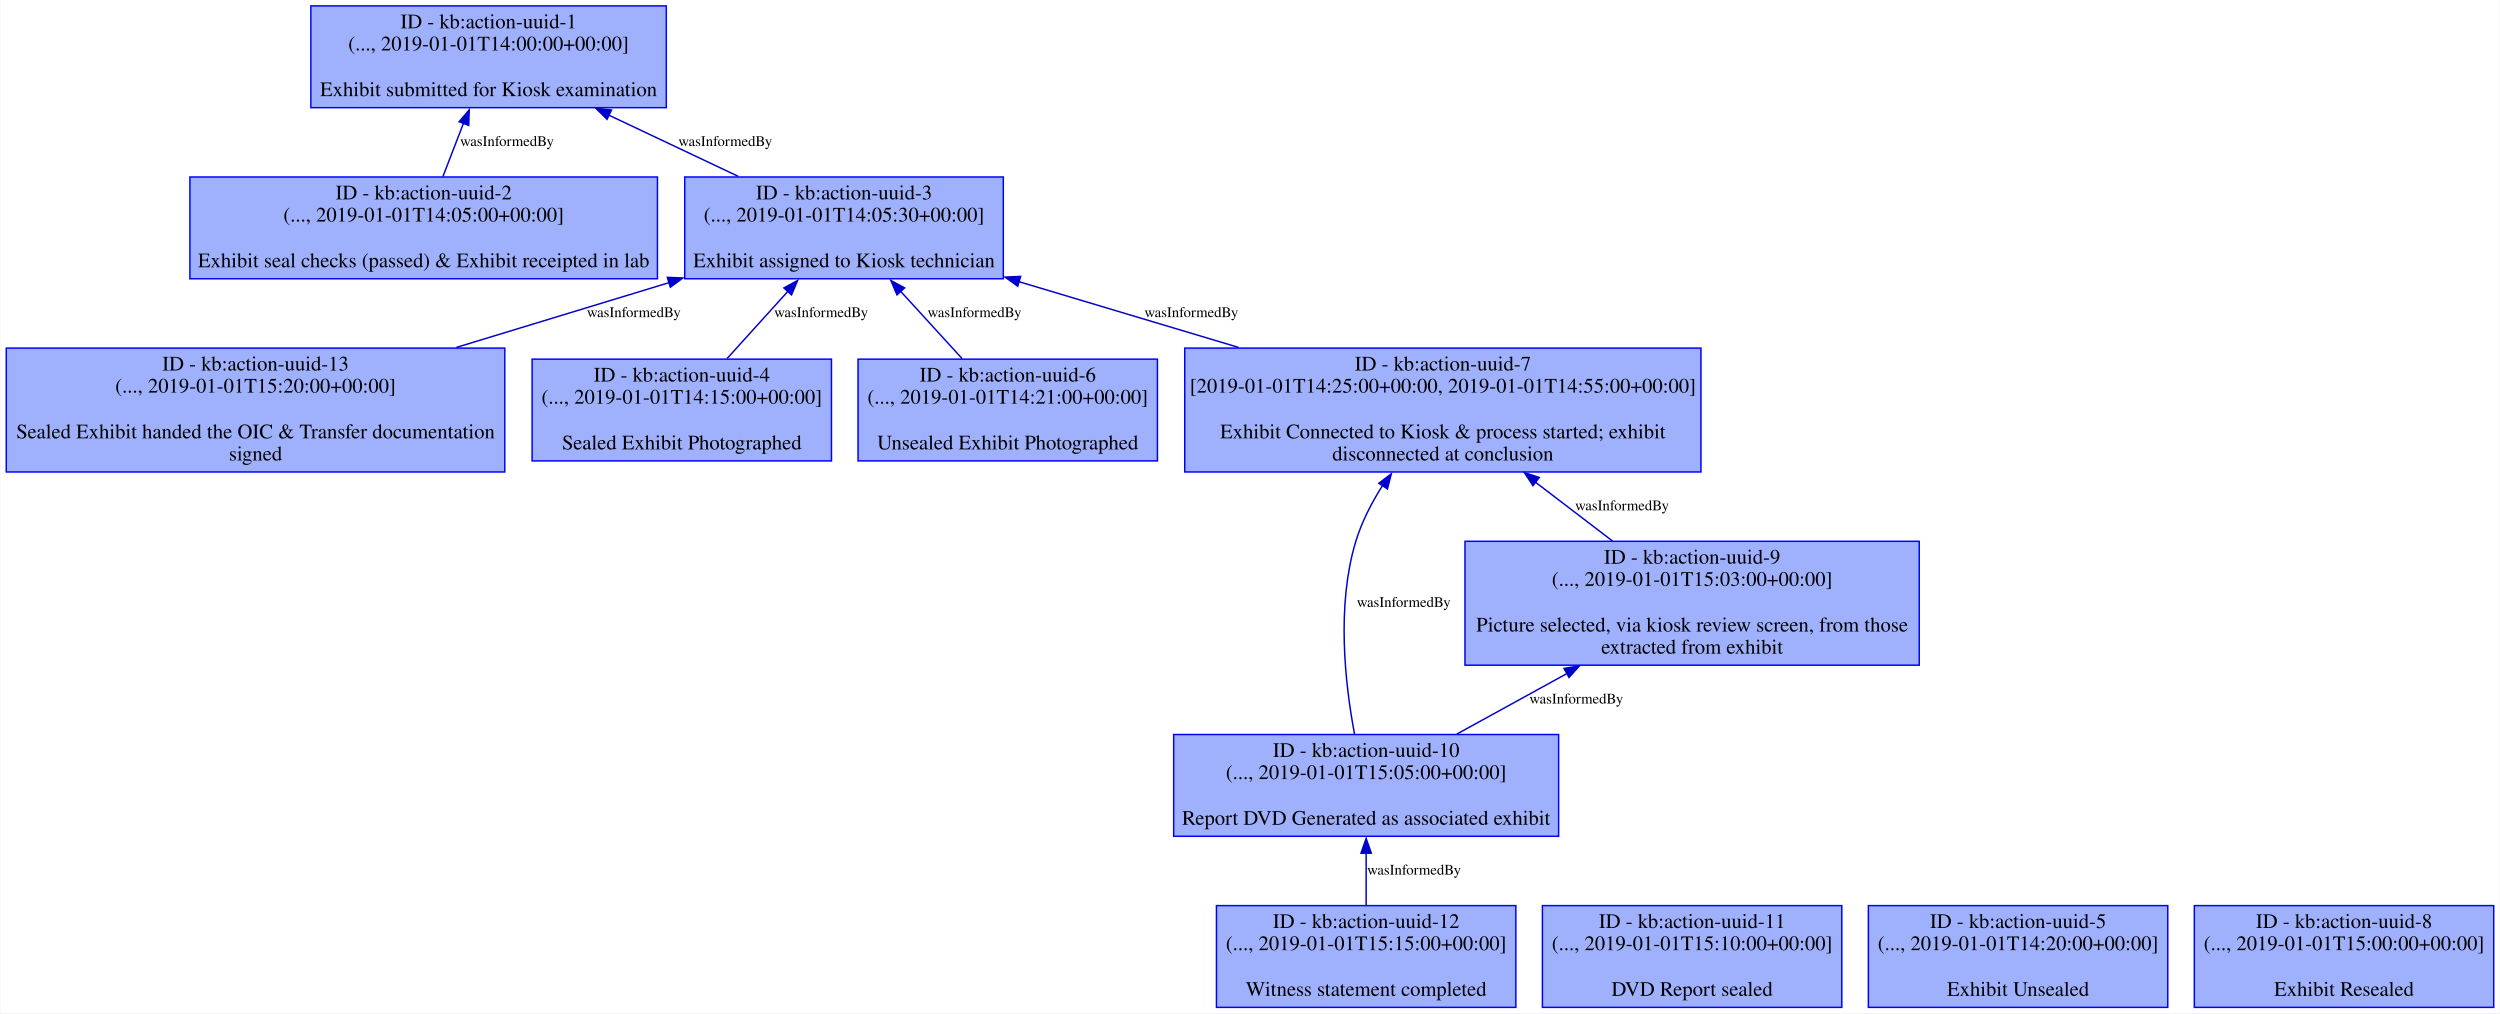
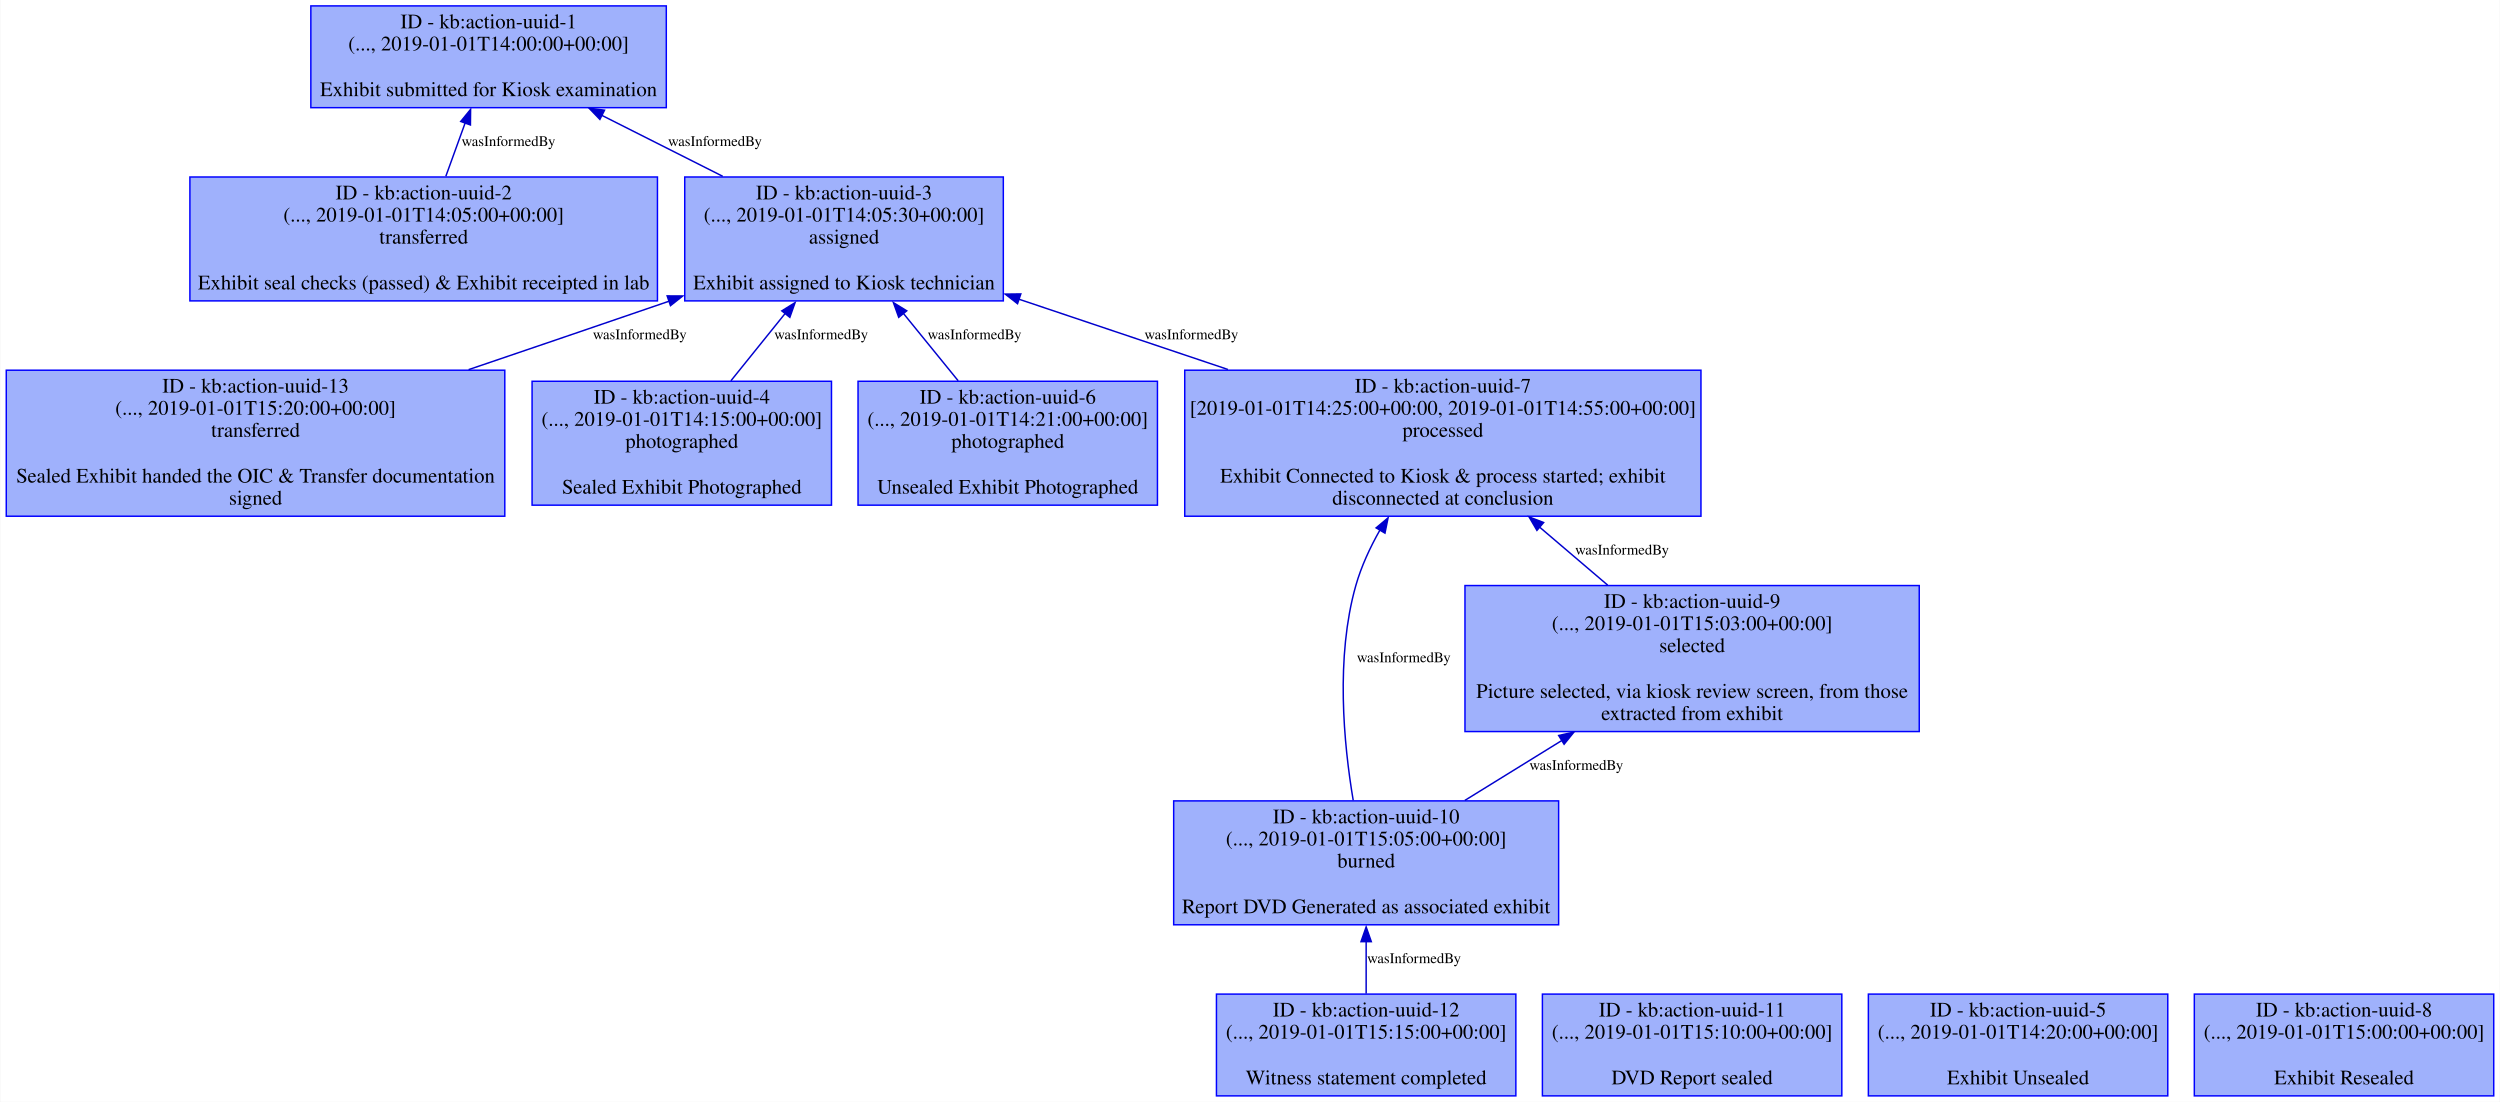
- <svg xmlns="http://www.w3.org/2000/svg" width="1695pt" height="687pt" viewBox="0.00 0.00 1694.50 687.00">
-   <g id="graph0" class="graph" transform="scale(1 1) rotate(0) translate(4 683)">
-     <polygon fill="white" stroke="none" points="-4,4 -4,-683 1690.5,-683 1690.5,4 -4,4" />
+ <svg xmlns="http://www.w3.org/2000/svg" width="1695pt" height="747pt" viewBox="0.00 0.00 1694.50 747.00">
+   <g id="graph0" class="graph" transform="scale(1 1) rotate(0) translate(4 743)">
+     <polygon fill="white" stroke="none" points="-4,4 -4,-743 1690.5,-743 1690.5,4 -4,4" />
    <g id="node1" class="node">
-       <polygon fill="#9fb1fc" stroke="#0000ff" points="447.5,-679 206.5,-679 206.5,-610 447.5,-610 447.5,-679" />
-       <text text-anchor="middle" x="327" y="-663.8" font-family="Times,serif" font-size="14.00">ID - kb:action-uuid-1</text>
-       <text text-anchor="middle" x="327" y="-648.8" font-family="Times,serif" font-size="14.00">(..., 2019-01-01T14:00:00+00:00]</text>
-       <text text-anchor="middle" x="327" y="-617.8" font-family="Times,serif" font-size="14.00">Exhibit submitted for Kiosk examination</text>
+       <polygon fill="#9fb1fc" stroke="#0000ff" points="447.5,-739 206.5,-739 206.5,-670 447.5,-670 447.5,-739" />
+       <text text-anchor="middle" x="327" y="-723.8" font-family="Times,serif" font-size="14.00">ID - kb:action-uuid-1</text>
+       <text text-anchor="middle" x="327" y="-708.8" font-family="Times,serif" font-size="14.00">(..., 2019-01-01T14:00:00+00:00]</text>
+       <text text-anchor="middle" x="327" y="-677.8" font-family="Times,serif" font-size="14.00">Exhibit submitted for Kiosk examination</text>
    </g>
    <g id="node2" class="node">
-       <polygon fill="#9fb1fc" stroke="#0000ff" points="1052.5,-185 791.5,-185 791.5,-116 1052.5,-116 1052.5,-185" />
-       <text text-anchor="middle" x="922" y="-169.8" font-family="Times,serif" font-size="14.00">ID - kb:action-uuid-10</text>
-       <text text-anchor="middle" x="922" y="-154.8" font-family="Times,serif" font-size="14.00">(..., 2019-01-01T15:05:00+00:00]</text>
+       <polygon fill="#9fb1fc" stroke="#0000ff" points="1052.5,-200 791.5,-200 791.5,-116 1052.5,-116 1052.5,-200" />
+       <text text-anchor="middle" x="922" y="-184.8" font-family="Times,serif" font-size="14.00">ID - kb:action-uuid-10</text>
+       <text text-anchor="middle" x="922" y="-169.8" font-family="Times,serif" font-size="14.00">(..., 2019-01-01T15:05:00+00:00]</text>
+       <text text-anchor="middle" x="922" y="-154.8" font-family="Times,serif" font-size="14.00">burned</text>
      <text text-anchor="middle" x="922" y="-123.8" font-family="Times,serif" font-size="14.00">Report DVD Generated as associated exhibit</text>
    </g>
    <g id="node11" class="node">
-       <polygon fill="#9fb1fc" stroke="#0000ff" points="1149,-447 799,-447 799,-363 1149,-363 1149,-447" />
-       <text text-anchor="middle" x="974" y="-431.8" font-family="Times,serif" font-size="14.00">ID - kb:action-uuid-7</text>
-       <text text-anchor="middle" x="974" y="-416.8" font-family="Times,serif" font-size="14.00">[2019-01-01T14:25:00+00:00, 2019-01-01T14:55:00+00:00]</text>
-       <text text-anchor="middle" x="974" y="-385.8" font-family="Times,serif" font-size="14.00">Exhibit Connected to Kiosk &amp; process started; exhibit </text>
-       <text text-anchor="middle" x="974" y="-370.8" font-family="Times,serif" font-size="14.00">disconnected at conclusion</text>
+       <polygon fill="#9fb1fc" stroke="#0000ff" points="1149,-492 799,-492 799,-393 1149,-393 1149,-492" />
+       <text text-anchor="middle" x="974" y="-476.8" font-family="Times,serif" font-size="14.00">ID - kb:action-uuid-7</text>
+       <text text-anchor="middle" x="974" y="-461.8" font-family="Times,serif" font-size="14.00">[2019-01-01T14:25:00+00:00, 2019-01-01T14:55:00+00:00]</text>
+       <text text-anchor="middle" x="974" y="-446.8" font-family="Times,serif" font-size="14.00">processed</text>
+       <text text-anchor="middle" x="974" y="-415.8" font-family="Times,serif" font-size="14.00">Exhibit Connected to Kiosk &amp; process started; exhibit </text>
+       <text text-anchor="middle" x="974" y="-400.8" font-family="Times,serif" font-size="14.00">disconnected at conclusion</text>
    </g>
    <g id="edge1" class="edge">
-       <path fill="none" stroke="#0000cd" d="M914.11,-185.41C907.71,-219.26 901.73,-272.38 915,-316 918.97,-329.05 925.59,-341.93 933,-353.63" />
-       <polygon fill="#0000cd" stroke="#0000cd" points="930.61,-355.37 939.07,-361.75 936.44,-351.49 930.61,-355.37" />
-       <text text-anchor="middle" x="947.5" y="-271.5" font-family="Times,serif" font-size="10.00">wasInformedBy</text>
+       <path fill="none" stroke="#0000cd" d="M913.23,-200.36C906.75,-238.85 901.2,-297.4 915,-346 918.65,-358.87 924.59,-371.7 931.33,-383.6" />
+       <polygon fill="#0000cd" stroke="#0000cd" points="928.75,-385.11 936.87,-391.92 934.76,-381.53 928.75,-385.11" />
+       <text text-anchor="middle" x="947.5" y="-294" font-family="Times,serif" font-size="10.00">wasInformedBy</text>
    </g>
    <g id="node13" class="node">
-       <polygon fill="#9fb1fc" stroke="#0000ff" points="1297,-316 989,-316 989,-232 1297,-232 1297,-316" />
-       <text text-anchor="middle" x="1143" y="-300.8" font-family="Times,serif" font-size="14.00">ID - kb:action-uuid-9</text>
-       <text text-anchor="middle" x="1143" y="-285.8" font-family="Times,serif" font-size="14.00">(..., 2019-01-01T15:03:00+00:00]</text>
-       <text text-anchor="middle" x="1143" y="-254.8" font-family="Times,serif" font-size="14.00">Picture selected, via kiosk review screen, from those </text>
-       <text text-anchor="middle" x="1143" y="-239.8" font-family="Times,serif" font-size="14.00">extracted from exhibit</text>
+       <polygon fill="#9fb1fc" stroke="#0000ff" points="1297,-346 989,-346 989,-247 1297,-247 1297,-346" />
+       <text text-anchor="middle" x="1143" y="-330.8" font-family="Times,serif" font-size="14.00">ID - kb:action-uuid-9</text>
+       <text text-anchor="middle" x="1143" y="-315.8" font-family="Times,serif" font-size="14.00">(..., 2019-01-01T15:03:00+00:00]</text>
+       <text text-anchor="middle" x="1143" y="-300.8" font-family="Times,serif" font-size="14.00">selected</text>
+       <text text-anchor="middle" x="1143" y="-269.8" font-family="Times,serif" font-size="14.00">Picture selected, via kiosk review screen, from those </text>
+       <text text-anchor="middle" x="1143" y="-254.8" font-family="Times,serif" font-size="14.00">extracted from exhibit</text>
    </g>
    <g id="edge2" class="edge">
-       <path fill="none" stroke="#0000cd" d="M983.56,-185.34C1006.66,-198.05 1033.34,-212.71 1058.19,-226.37" />
-       <polygon fill="#0000cd" stroke="#0000cd" points="1056.16,-229.8 1066.61,-231.55 1059.53,-223.67 1056.16,-229.8" />
-       <text text-anchor="middle" x="1064.5" y="-206" font-family="Times,serif" font-size="10.00">wasInformedBy</text>
+       <path fill="none" stroke="#0000cd" d="M988.91,-200.32C1009.58,-213.1 1032.68,-227.36 1054.58,-240.89" />
+       <polygon fill="#0000cd" stroke="#0000cd" points="1052.53,-244.35 1062.88,-246.63 1056.21,-238.4 1052.53,-244.35" />
+       <text text-anchor="middle" x="1064.5" y="-221" font-family="Times,serif" font-size="10.00">wasInformedBy</text>
    </g>
    <g id="node3" class="node">
      <polygon fill="#9fb1fc" stroke="#0000ff" points="1244.5,-69 1041.5,-69 1041.5,0 1244.5,0 1244.5,-69" />
      <text text-anchor="middle" x="1143" y="-53.8" font-family="Times,serif" font-size="14.00">ID - kb:action-uuid-11</text>
      <text text-anchor="middle" x="1143" y="-38.8" font-family="Times,serif" font-size="14.00">(..., 2019-01-01T15:10:00+00:00]</text>
      <text text-anchor="middle" x="1143" y="-7.8" font-family="Times,serif" font-size="14.00">DVD Report sealed</text>
    </g>
    <g id="node4" class="node">
      <polygon fill="#9fb1fc" stroke="#0000ff" points="1023.5,-69 820.5,-69 820.5,0 1023.5,0 1023.5,-69" />
      <text text-anchor="middle" x="922" y="-53.8" font-family="Times,serif" font-size="14.00">ID - kb:action-uuid-12</text>
      <text text-anchor="middle" x="922" y="-38.8" font-family="Times,serif" font-size="14.00">(..., 2019-01-01T15:15:00+00:00]</text>
      <text text-anchor="middle" x="922" y="-7.8" font-family="Times,serif" font-size="14.00">Witness statement completed</text>
    </g>
    <g id="edge3" class="edge">
-       <path fill="none" stroke="#0000cd" d="M922,-69.4C922,-80.44 922,-92.87 922,-104.59" />
-       <polygon fill="#0000cd" stroke="#0000cd" points="918.5,-104.54 922,-114.54 925.5,-104.54 918.5,-104.54" />
+       <path fill="none" stroke="#0000cd" d="M922,-69.34C922,-80.31 922,-92.74 922,-104.73" />
+       <polygon fill="#0000cd" stroke="#0000cd" points="918.5,-104.55 922,-114.55 925.5,-104.55 918.5,-104.55" />
      <text text-anchor="middle" x="954.5" y="-90" font-family="Times,serif" font-size="10.00">wasInformedBy</text>
    </g>
    <g id="node5" class="node">
-       <polygon fill="#9fb1fc" stroke="#0000ff" points="338,-447 0,-447 0,-363 338,-363 338,-447" />
-       <text text-anchor="middle" x="169" y="-431.8" font-family="Times,serif" font-size="14.00">ID - kb:action-uuid-13</text>
-       <text text-anchor="middle" x="169" y="-416.8" font-family="Times,serif" font-size="14.00">(..., 2019-01-01T15:20:00+00:00]</text>
-       <text text-anchor="middle" x="169" y="-385.8" font-family="Times,serif" font-size="14.00">Sealed Exhibit handed the OIC &amp; Transfer documentation </text>
-       <text text-anchor="middle" x="169" y="-370.8" font-family="Times,serif" font-size="14.00">signed</text>
+       <polygon fill="#9fb1fc" stroke="#0000ff" points="338,-492 0,-492 0,-393 338,-393 338,-492" />
+       <text text-anchor="middle" x="169" y="-476.8" font-family="Times,serif" font-size="14.00">ID - kb:action-uuid-13</text>
+       <text text-anchor="middle" x="169" y="-461.8" font-family="Times,serif" font-size="14.00">(..., 2019-01-01T15:20:00+00:00]</text>
+       <text text-anchor="middle" x="169" y="-446.8" font-family="Times,serif" font-size="14.00">transferred</text>
+       <text text-anchor="middle" x="169" y="-415.8" font-family="Times,serif" font-size="14.00">Sealed Exhibit handed the OIC &amp; Transfer documentation </text>
+       <text text-anchor="middle" x="169" y="-400.8" font-family="Times,serif" font-size="14.00">signed</text>
    </g>
    <g id="node7" class="node">
-       <polygon fill="#9fb1fc" stroke="#0000ff" points="676,-563 460,-563 460,-494 676,-494 676,-563" />
-       <text text-anchor="middle" x="568" y="-547.8" font-family="Times,serif" font-size="14.00">ID - kb:action-uuid-3</text>
-       <text text-anchor="middle" x="568" y="-532.8" font-family="Times,serif" font-size="14.00">(..., 2019-01-01T14:05:30+00:00]</text>
-       <text text-anchor="middle" x="568" y="-501.8" font-family="Times,serif" font-size="14.00">Exhibit assigned to Kiosk technician</text>
+       <polygon fill="#9fb1fc" stroke="#0000ff" points="676,-623 460,-623 460,-539 676,-539 676,-623" />
+       <text text-anchor="middle" x="568" y="-607.8" font-family="Times,serif" font-size="14.00">ID - kb:action-uuid-3</text>
+       <text text-anchor="middle" x="568" y="-592.8" font-family="Times,serif" font-size="14.00">(..., 2019-01-01T14:05:30+00:00]</text>
+       <text text-anchor="middle" x="568" y="-577.8" font-family="Times,serif" font-size="14.00">assigned</text>
+       <text text-anchor="middle" x="568" y="-546.8" font-family="Times,serif" font-size="14.00">Exhibit assigned to Kiosk technician</text>
    </g>
    <g id="edge4" class="edge">
-       <path fill="none" stroke="#0000cd" d="M305.2,-447.47C352.01,-461.73 404,-477.56 449.31,-491.36" />
-       <polygon fill="#0000cd" stroke="#0000cd" points="448.19,-494.98 458.77,-494.54 450.22,-488.28 448.19,-494.98" />
-       <text text-anchor="middle" x="425.5" y="-468" font-family="Times,serif" font-size="10.00">wasInformedBy</text>
+       <path fill="none" stroke="#0000cd" d="M313.46,-492.39C354.51,-506.33 399.45,-521.64 449.29,-538.76" />
+       <polygon fill="#0000cd" stroke="#0000cd" points="448.07,-542.39 458.66,-542.33 450.34,-535.77 448.07,-542.39" />
+       <text text-anchor="middle" x="429.5" y="-513" font-family="Times,serif" font-size="10.00">wasInformedBy</text>
    </g>
    <g id="node6" class="node">
-       <polygon fill="#9fb1fc" stroke="#0000ff" points="441.5,-563 124.5,-563 124.5,-494 441.5,-494 441.5,-563" />
-       <text text-anchor="middle" x="283" y="-547.8" font-family="Times,serif" font-size="14.00">ID - kb:action-uuid-2</text>
-       <text text-anchor="middle" x="283" y="-532.8" font-family="Times,serif" font-size="14.00">(..., 2019-01-01T14:05:00+00:00]</text>
-       <text text-anchor="middle" x="283" y="-501.8" font-family="Times,serif" font-size="14.00">Exhibit seal checks (passed) &amp; Exhibit receipted in lab</text>
+       <polygon fill="#9fb1fc" stroke="#0000ff" points="441.5,-623 124.5,-623 124.5,-539 441.5,-539 441.5,-623" />
+       <text text-anchor="middle" x="283" y="-607.8" font-family="Times,serif" font-size="14.00">ID - kb:action-uuid-2</text>
+       <text text-anchor="middle" x="283" y="-592.8" font-family="Times,serif" font-size="14.00">(..., 2019-01-01T14:05:00+00:00]</text>
+       <text text-anchor="middle" x="283" y="-577.8" font-family="Times,serif" font-size="14.00">transferred</text>
+       <text text-anchor="middle" x="283" y="-546.8" font-family="Times,serif" font-size="14.00">Exhibit seal checks (passed) &amp; Exhibit receipted in lab</text>
    </g>
    <g id="edge5" class="edge">
-       <path fill="none" stroke="#0000cd" d="M296.08,-563.4C300.43,-574.66 305.34,-587.38 309.95,-599.31" />
-       <polygon fill="#0000cd" stroke="#0000cd" points="307.03,-600.47 313.89,-608.54 313.56,-597.95 307.03,-600.47" />
-       <text text-anchor="middle" x="339.5" y="-584" font-family="Times,serif" font-size="10.00">wasInformedBy</text>
+       <path fill="none" stroke="#0000cd" d="M298.02,-623.47C302.26,-635.17 306.88,-647.93 311.16,-659.76" />
+       <polygon fill="#0000cd" stroke="#0000cd" points="308.12,-660.65 314.82,-668.86 314.7,-658.27 308.12,-660.65" />
+       <text text-anchor="middle" x="340.5" y="-644" font-family="Times,serif" font-size="10.00">wasInformedBy</text>
    </g>
    <g id="edge6" class="edge">
-       <path fill="none" stroke="#0000cd" d="M496.34,-563.4C468.79,-576.43 437.14,-591.4 408.71,-604.85" />
-       <polygon fill="#0000cd" stroke="#0000cd" points="407.34,-602.1 399.8,-609.54 410.33,-608.43 407.34,-602.1" />
-       <text text-anchor="middle" x="487.5" y="-584" font-family="Times,serif" font-size="10.00">wasInformedBy</text>
+       <path fill="none" stroke="#0000cd" d="M485.74,-623.47C459.14,-636.88 429.77,-651.69 403.6,-664.88" />
+       <polygon fill="#0000cd" stroke="#0000cd" points="402.47,-662.04 395.12,-669.66 405.62,-668.29 402.47,-662.04" />
+       <text text-anchor="middle" x="480.5" y="-644" font-family="Times,serif" font-size="10.00">wasInformedBy</text>
    </g>
    <g id="node8" class="node">
-       <polygon fill="#9fb1fc" stroke="#0000ff" points="559.5,-439.5 356.5,-439.5 356.5,-370.5 559.5,-370.5 559.5,-439.5" />
-       <text text-anchor="middle" x="458" y="-424.3" font-family="Times,serif" font-size="14.00">ID - kb:action-uuid-4</text>
-       <text text-anchor="middle" x="458" y="-409.3" font-family="Times,serif" font-size="14.00">(..., 2019-01-01T14:15:00+00:00]</text>
-       <text text-anchor="middle" x="458" y="-378.3" font-family="Times,serif" font-size="14.00">Sealed Exhibit Photographed</text>
+       <polygon fill="#9fb1fc" stroke="#0000ff" points="559.5,-484.5 356.5,-484.5 356.5,-400.5 559.5,-400.5 559.5,-484.5" />
+       <text text-anchor="middle" x="458" y="-469.3" font-family="Times,serif" font-size="14.00">ID - kb:action-uuid-4</text>
+       <text text-anchor="middle" x="458" y="-454.3" font-family="Times,serif" font-size="14.00">(..., 2019-01-01T14:15:00+00:00]</text>
+       <text text-anchor="middle" x="458" y="-439.3" font-family="Times,serif" font-size="14.00">photographed</text>
+       <text text-anchor="middle" x="458" y="-408.3" font-family="Times,serif" font-size="14.00">Sealed Exhibit Photographed</text>
    </g>
    <g id="edge7" class="edge">
-       <path fill="none" stroke="#0000cd" d="M488.64,-439.84C501.51,-454.06 516.62,-470.75 530.17,-485.72" />
-       <polygon fill="#0000cd" stroke="#0000cd" points="527.22,-487.77 536.52,-492.84 532.41,-483.07 527.22,-487.77" />
-       <text text-anchor="middle" x="552.5" y="-468" font-family="Times,serif" font-size="10.00">wasInformedBy</text>
+       <path fill="none" stroke="#0000cd" d="M491.3,-484.82C502.93,-499.26 516.11,-515.6 528.21,-530.63" />
+       <polygon fill="#0000cd" stroke="#0000cd" points="525.81,-532.23 534.81,-537.82 531.26,-527.83 525.81,-532.23" />
+       <text text-anchor="middle" x="552.5" y="-513" font-family="Times,serif" font-size="10.00">wasInformedBy</text>
    </g>
    <g id="node9" class="node">
      <polygon fill="#9fb1fc" stroke="#0000ff" points="1465.5,-69 1262.5,-69 1262.5,0 1465.5,0 1465.5,-69" />
      <text text-anchor="middle" x="1364" y="-53.8" font-family="Times,serif" font-size="14.00">ID - kb:action-uuid-5</text>
      <text text-anchor="middle" x="1364" y="-38.8" font-family="Times,serif" font-size="14.00">(..., 2019-01-01T14:20:00+00:00]</text>
      <text text-anchor="middle" x="1364" y="-7.8" font-family="Times,serif" font-size="14.00">Exhibit Unsealed</text>
    </g>
    <g id="node10" class="node">
-       <polygon fill="#9fb1fc" stroke="#0000ff" points="780.5,-439.5 577.5,-439.5 577.5,-370.5 780.5,-370.5 780.5,-439.5" />
-       <text text-anchor="middle" x="679" y="-424.3" font-family="Times,serif" font-size="14.00">ID - kb:action-uuid-6</text>
-       <text text-anchor="middle" x="679" y="-409.3" font-family="Times,serif" font-size="14.00">(..., 2019-01-01T14:21:00+00:00]</text>
-       <text text-anchor="middle" x="679" y="-378.3" font-family="Times,serif" font-size="14.00">Unsealed Exhibit Photographed</text>
+       <polygon fill="#9fb1fc" stroke="#0000ff" points="780.5,-484.5 577.5,-484.5 577.5,-400.5 780.5,-400.5 780.5,-484.5" />
+       <text text-anchor="middle" x="679" y="-469.3" font-family="Times,serif" font-size="14.00">ID - kb:action-uuid-6</text>
+       <text text-anchor="middle" x="679" y="-454.3" font-family="Times,serif" font-size="14.00">(..., 2019-01-01T14:21:00+00:00]</text>
+       <text text-anchor="middle" x="679" y="-439.3" font-family="Times,serif" font-size="14.00">photographed</text>
+       <text text-anchor="middle" x="679" y="-408.3" font-family="Times,serif" font-size="14.00">Unsealed Exhibit Photographed</text>
    </g>
    <g id="edge8" class="edge">
-       <path fill="none" stroke="#0000cd" d="M648.08,-439.84C635.09,-454.06 619.85,-470.75 606.17,-485.72" />
-       <polygon fill="#0000cd" stroke="#0000cd" points="603.91,-483.09 599.75,-492.84 609.08,-487.81 603.91,-483.09" />
-       <text text-anchor="middle" x="656.5" y="-468" font-family="Times,serif" font-size="10.00">wasInformedBy</text>
+       <path fill="none" stroke="#0000cd" d="M645.4,-484.82C633.66,-499.26 620.37,-515.6 608.15,-530.63" />
+       <polygon fill="#0000cd" stroke="#0000cd" points="605.08,-527.85 601.49,-537.82 610.52,-532.27 605.08,-527.85" />
+       <text text-anchor="middle" x="656.5" y="-513" font-family="Times,serif" font-size="10.00">wasInformedBy</text>
    </g>
    <g id="edge9" class="edge">
-       <path fill="none" stroke="#0000cd" d="M835.41,-447.47C787.04,-461.95 733.22,-478.05 686.62,-492" />
-       <polygon fill="#0000cd" stroke="#0000cd" points="685.76,-488.91 677.18,-495.13 687.76,-495.61 685.76,-488.91" />
-       <text text-anchor="middle" x="803.5" y="-468" font-family="Times,serif" font-size="10.00">wasInformedBy</text>
+       <path fill="none" stroke="#0000cd" d="M828.28,-492.49C781.76,-508.13 730.86,-525.24 686.51,-540.16" />
+       <polygon fill="#0000cd" stroke="#0000cd" points="685.64,-537.09 677.27,-543.6 687.87,-543.73 685.64,-537.09" />
+       <text text-anchor="middle" x="803.5" y="-513" font-family="Times,serif" font-size="10.00">wasInformedBy</text>
    </g>
    <g id="node12" class="node">
      <polygon fill="#9fb1fc" stroke="#0000ff" points="1686.5,-69 1483.5,-69 1483.5,0 1686.5,0 1686.5,-69" />
      <text text-anchor="middle" x="1585" y="-53.8" font-family="Times,serif" font-size="14.00">ID - kb:action-uuid-8</text>
      <text text-anchor="middle" x="1585" y="-38.8" font-family="Times,serif" font-size="14.00">(..., 2019-01-01T15:00:00+00:00]</text>
      <text text-anchor="middle" x="1585" y="-7.8" font-family="Times,serif" font-size="14.00">Exhibit Resealed</text>
    </g>
    <g id="edge10" class="edge">
-       <path fill="none" stroke="#0000cd" d="M1089.06,-316.17C1072.38,-328.91 1053.85,-343.05 1036.63,-356.19" />
-       <polygon fill="#0000cd" stroke="#0000cd" points="1035.12,-353.71 1029.29,-362.56 1039.37,-359.27 1035.12,-353.71" />
-       <text text-anchor="middle" x="1095.5" y="-337" font-family="Times,serif" font-size="10.00">wasInformedBy</text>
+       <path fill="none" stroke="#0000cd" d="M1085.78,-346.25C1071,-358.85 1054.96,-372.51 1039.78,-385.45" />
+       <polygon fill="#0000cd" stroke="#0000cd" points="1037.79,-383.4 1032.44,-392.55 1042.33,-388.73 1037.79,-383.4" />
+       <text text-anchor="middle" x="1095.5" y="-367" font-family="Times,serif" font-size="10.00">wasInformedBy</text>
    </g>
  </g>
</svg>
